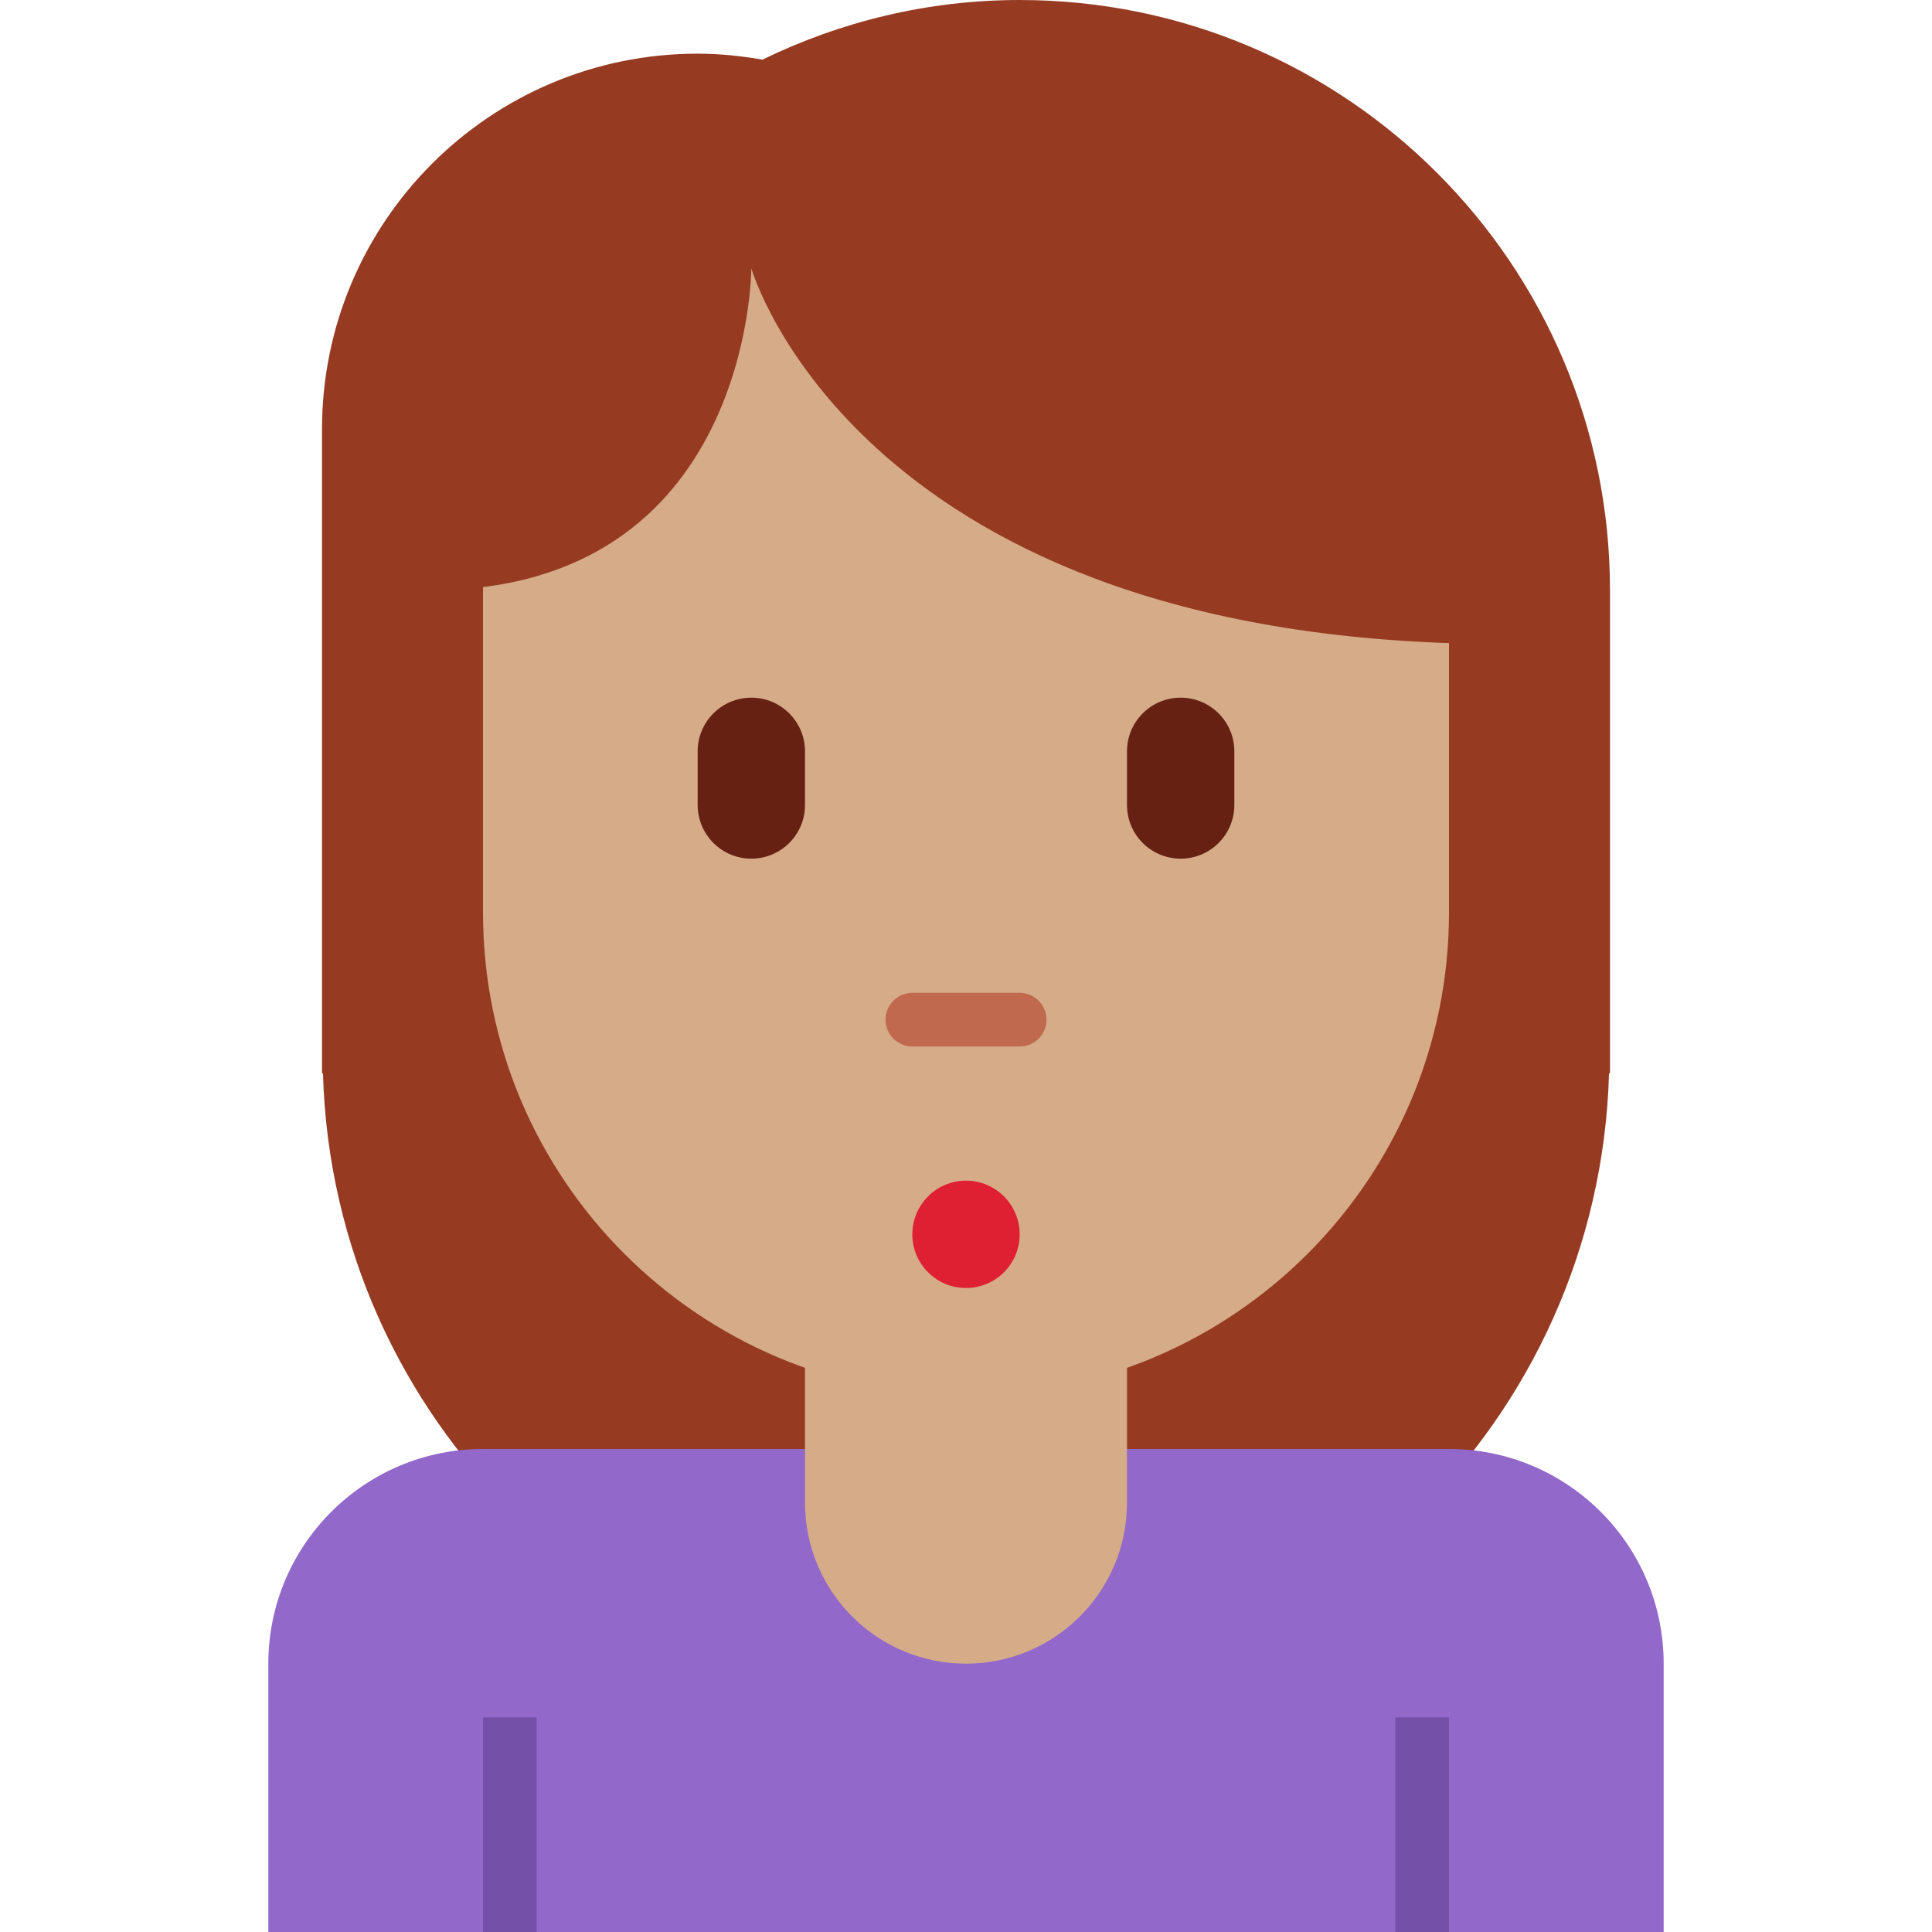
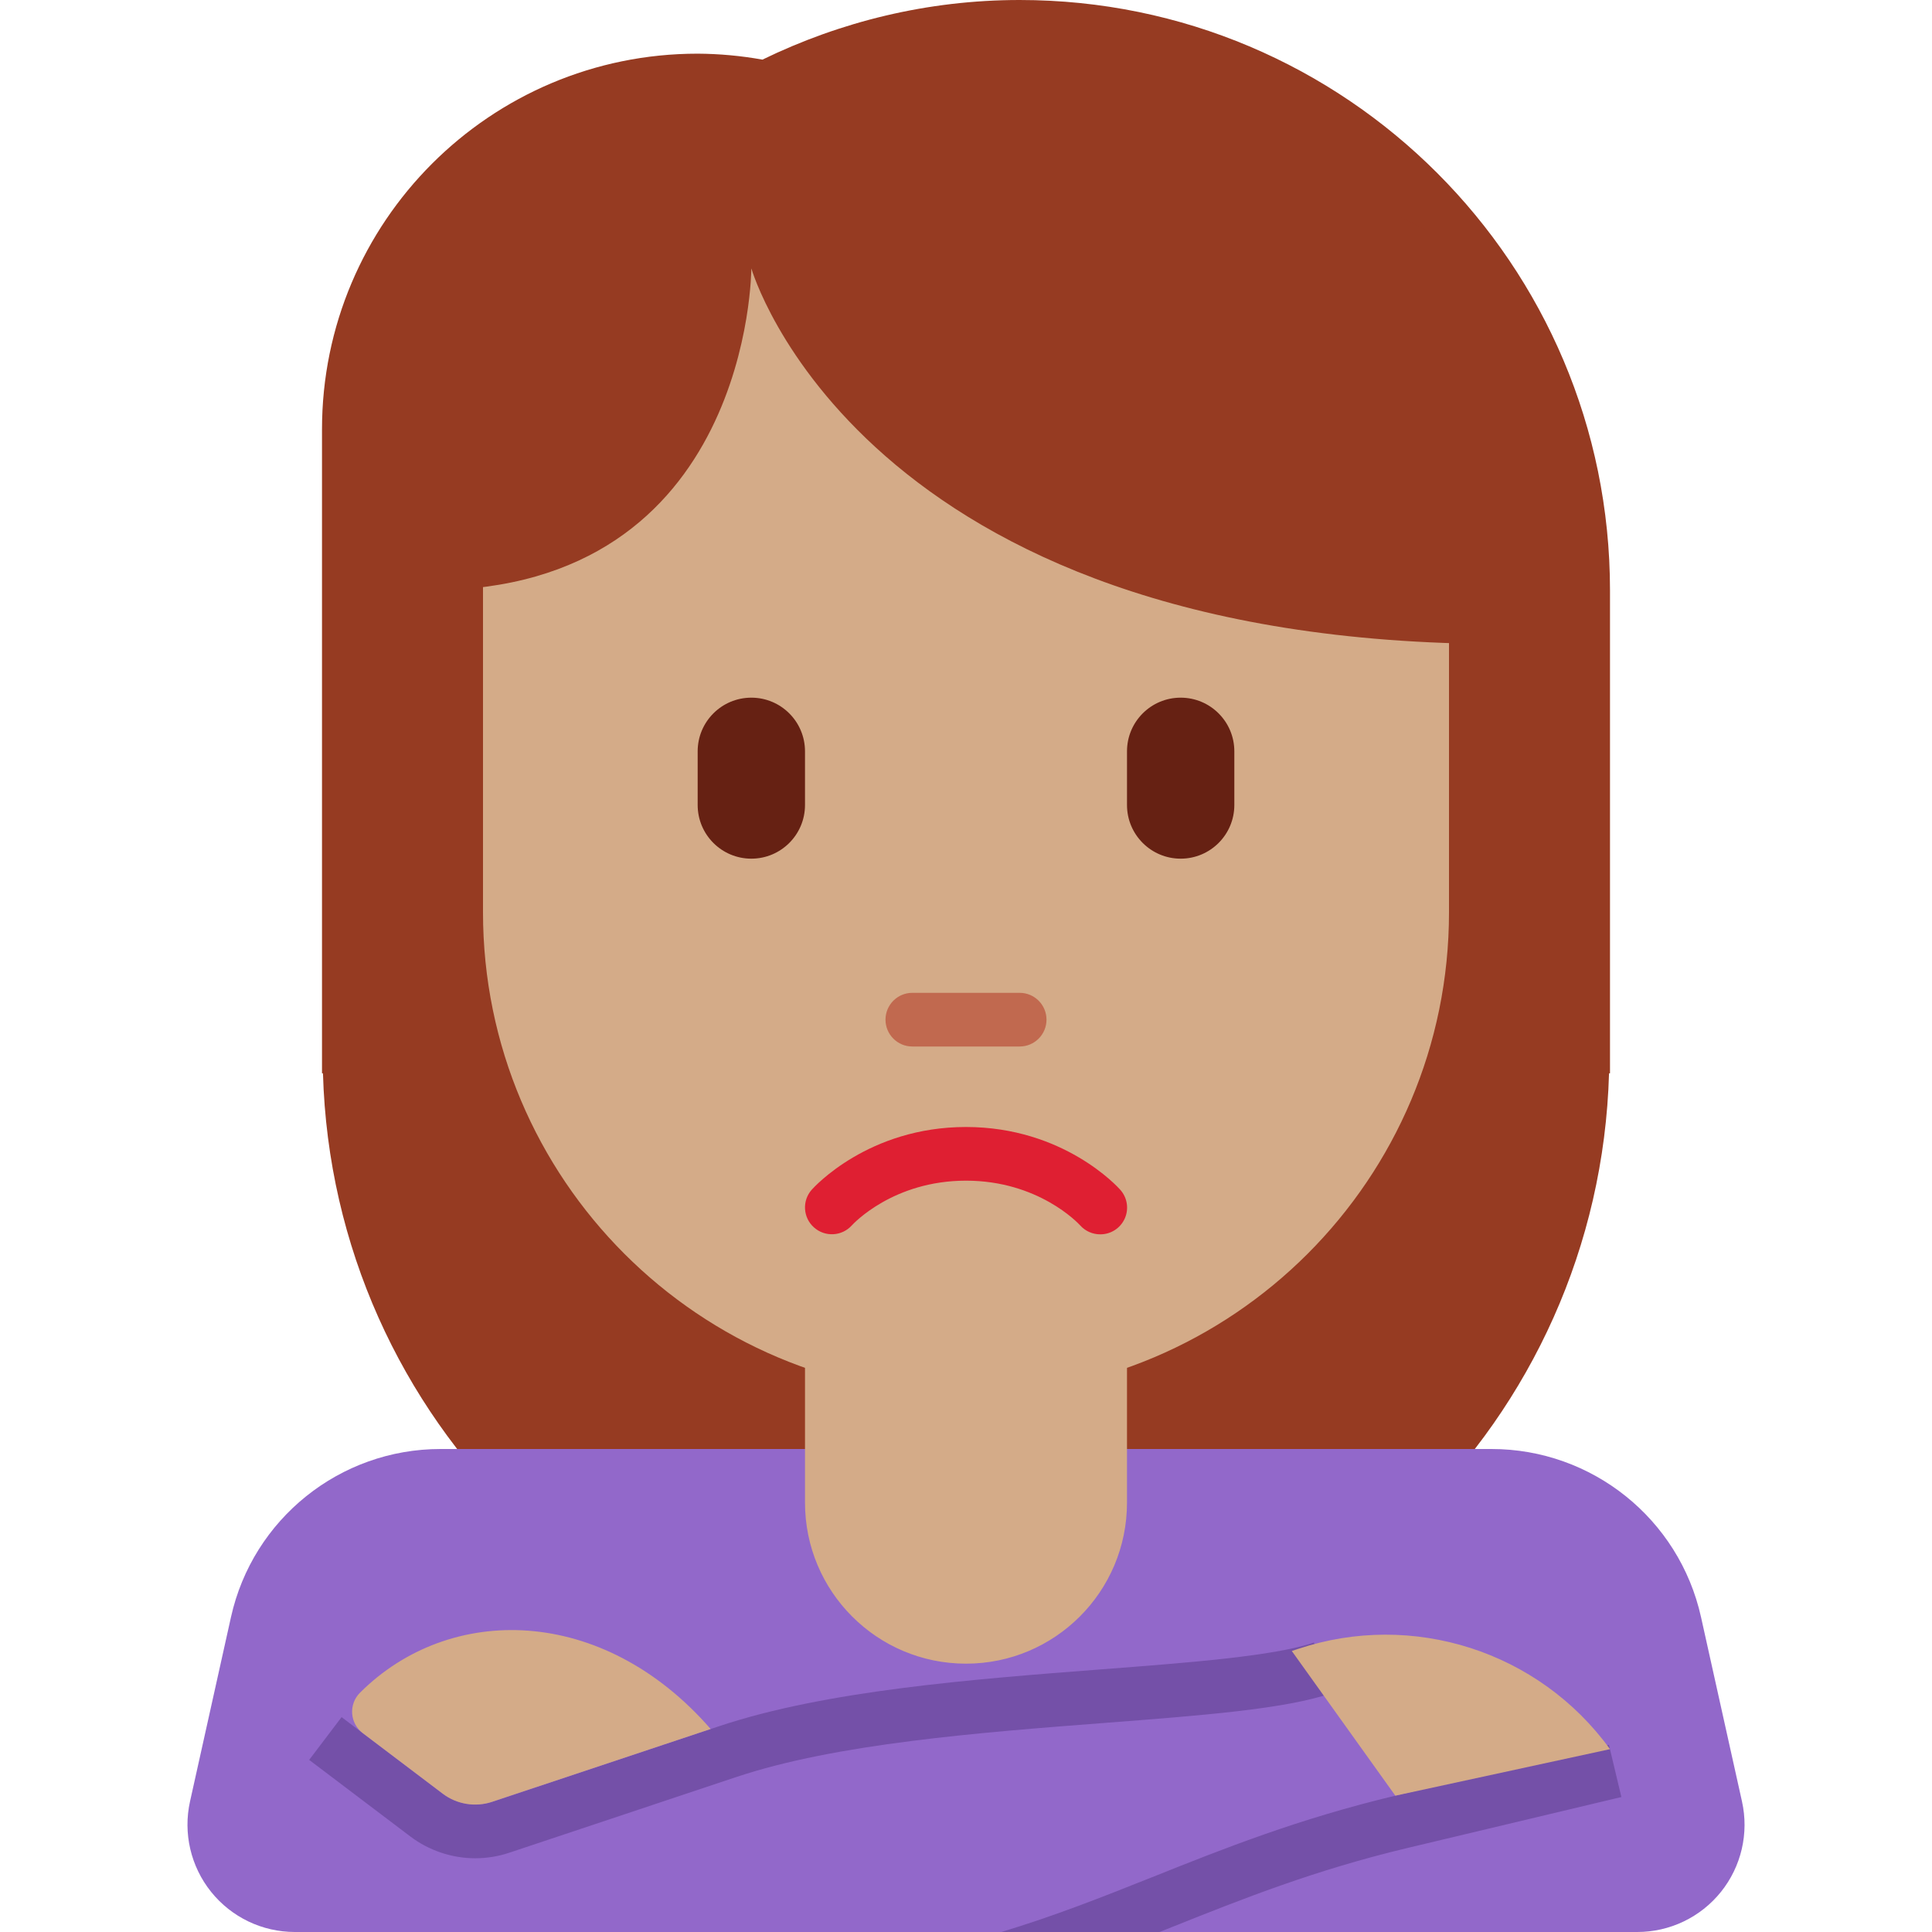
<svg xmlns="http://www.w3.org/2000/svg" viewBox="0 0 36 36">
-   <path fill="#963B22" d="M19 0c-1.721 0-3.343.406-4.793 1.111C13.814 1.043 13.412 1 13 1 9.134 1 6 4.134 6 8v12h.018C6.201 26.467 11.489 31.656 18 31.656S29.799 26.467 29.982 20H30v-9c0-6.075-4.925-11-11-11z" />
-   <path fill="#9268CA" d="M27 27H9c-2.209 0-4 1.791-4 4v5h26v-5c0-2.209-1.791-4-4-4z" />
-   <path fill="#D5AB88" d="M15 22v6c0 1.657 1.343 3 3 3s3-1.343 3-3v-6h-6z" />
-   <path fill="#D5AB88" d="M9 5v12c0 4.971 4.029 9 9 9s9-4.029 9-9V5H9z" />
-   <path fill="#963B22" d="M27.999 5L26 4H8v7c6 0 6-6 6-6s2 7 14 7l-.001-7z" />
-   <path fill="#7450A8" d="M9 32h1v4H9zm17 0h1v4h-1z" />
-   <circle fill="#DF1F32" cx="18" cy="23" r="1" />
-   <path fill="#662113" d="M14 16c-.552 0-1-.448-1-1v-1c0-.552.448-1 1-1s1 .448 1 1v1c0 .552-.448 1-1 1zm8 0c-.553 0-1-.448-1-1v-1c0-.552.447-1 1-1s1 .448 1 1v1c0 .552-.447 1-1 1z" />
-   <path fill="#C1694F" d="M19 19.5h-2c-.276 0-.5-.224-.5-.5s.224-.5.5-.5h2c.276 0 .5.224.5.5s-.224.5-.5.5z" />
+   <path fill="#963B22" d="M19 0c-1.721 0-3.343.406-4.793 1.111A7.064 7.064 0 0 0 13 1a7 7 0 0 0-7 7v12h.018C6.201 26.467 11.489 31.656 18 31.656S29.799 26.467 29.982 20H30v-9c0-6.075-4.925-11-11-11z" />
+   <path fill="#9268CA" d="M31.696 30.132A4 4 0 0 0 27.791 27H8.209a4 4 0 0 0-3.905 3.132l-.763 3.434A2 2 0 0 0 5.493 36h25.014a1.998 1.998 0 0 0 1.952-2.434l-.763-3.434z" />
+   <path fill="#7450A8" d="M26 33.46c-1.802.43-3.184.98-4.538 1.521-.923.368-1.822.724-2.808 1.02h2.95l.246-.098c1.303-.52 2.65-1.058 4.382-1.47l3.98-.948-.232-.973-3.98.948zM8.854 34.626c-.434 0-.863-.145-1.208-.406l-1.885-1.427.604-.797 1.885 1.427c.26.196.616.252.921.152l4.224-1.408c1.988-.666 4.718-.876 7.126-1.061 1.661-.127 3.229-.248 3.962-.5l.326.945c-.854.294-2.41.414-4.212.552-2.35.181-5.015.385-6.885 1.012l-4.226 1.409a2 2 0 0 1-.632.102z" />
+   <path fill="#D4AB88" d="M6.707 31.542a.5.5 0 0 0 .052.752l1.491 1.129a.998.998 0 0 0 .92.151l4.072-1.357c-2.019-2.318-4.868-2.341-6.535-.675zM30 32.593a5.162 5.162 0 0 0-5.815-1.867l-.114.038L26 33.46l4-.867c0-.001-.001-.001 0 0zM15 22v6a3 3 0 1 0 6 0v-6h-6z" />
+   <path fill="#D4AB88" d="M9 5v12c0 4.971 4.029 9 9 9s9-4.029 9-9V5H9z" />
+   <path fill="#963B22" d="M27.999 5 26 4H8v7c6 0 6-6 6-6s2 7 14 7l-.001-7z" />
+   <path fill="#DF1F32" d="M20.5 23a.5.5 0 0 1-.373-.167C20.088 22.79 19.346 22 18 22c-1.354 0-2.097.8-2.128.834a.501.501 0 0 1-.705.037.498.498 0 0 1-.042-.702C15.168 22.121 16.181 21 18 21s2.832 1.121 2.874 1.169A.498.498 0 0 1 20.5 23z" />
+   <path fill="#C1694F" d="M19 19.5h-2a.5.5 0 0 1 0-1h2a.5.5 0 0 1 0 1z" />
+   <path fill="#662113" d="M14 16a1 1 0 0 1-1-1v-1a1 1 0 0 1 2 0v1a1 1 0 0 1-1 1zM22 16a1 1 0 0 1-1-1v-1a1 1 0 1 1 2 0v1a1 1 0 0 1-1 1z" />
</svg>
